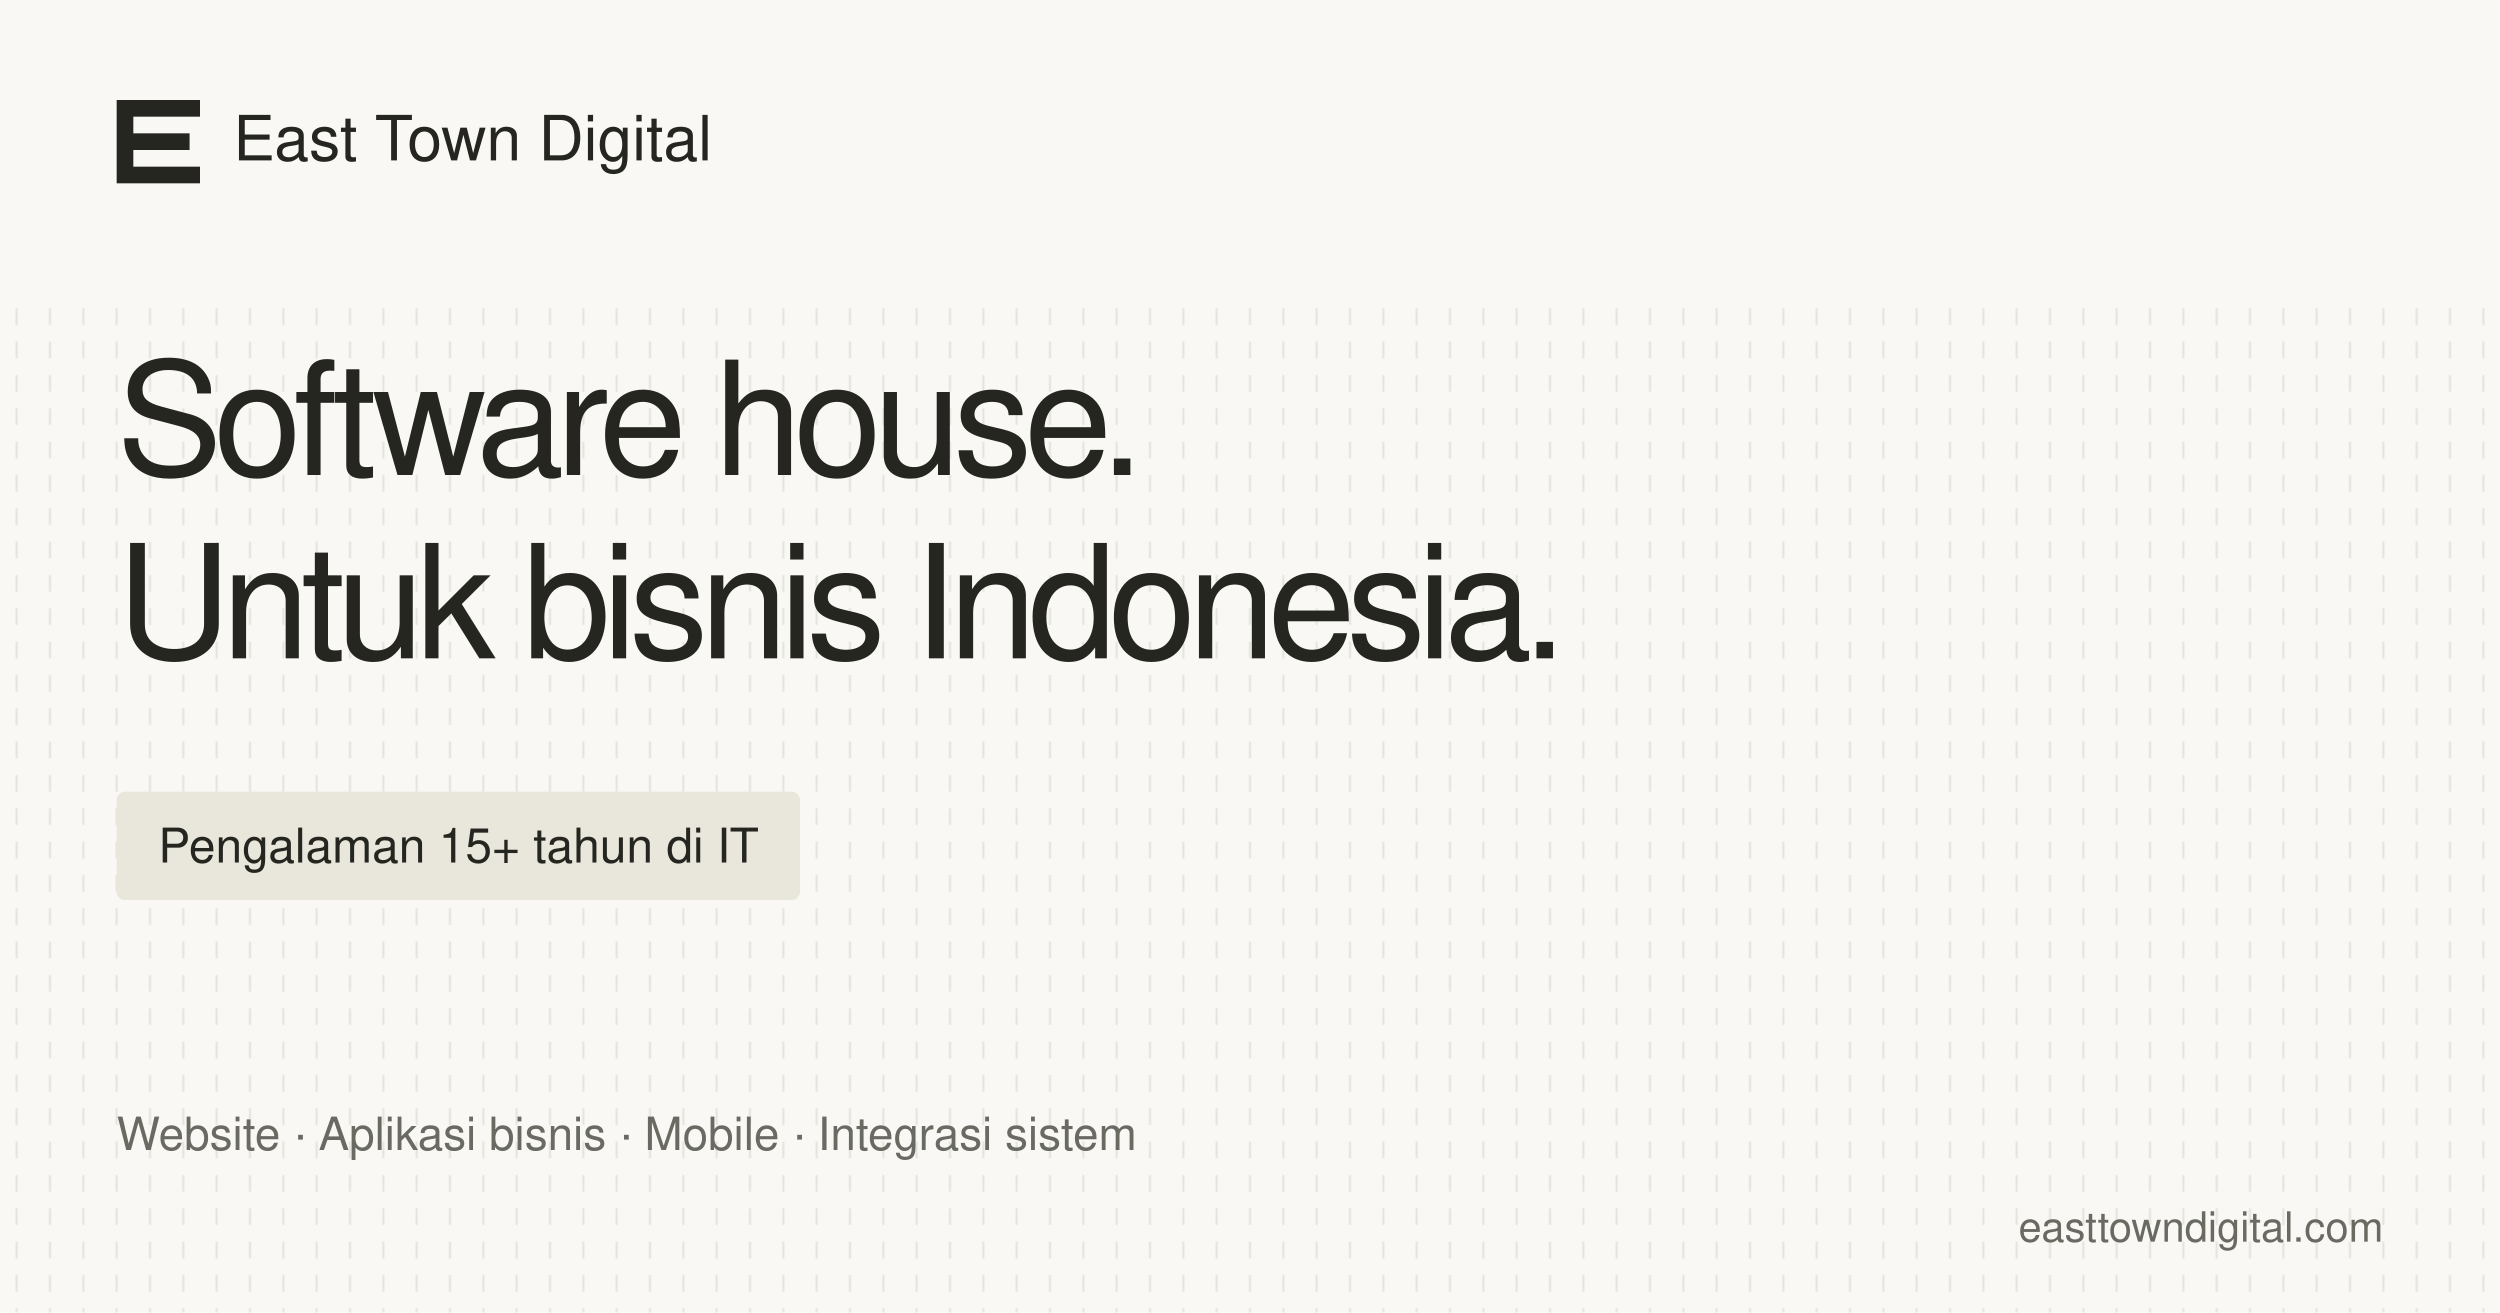
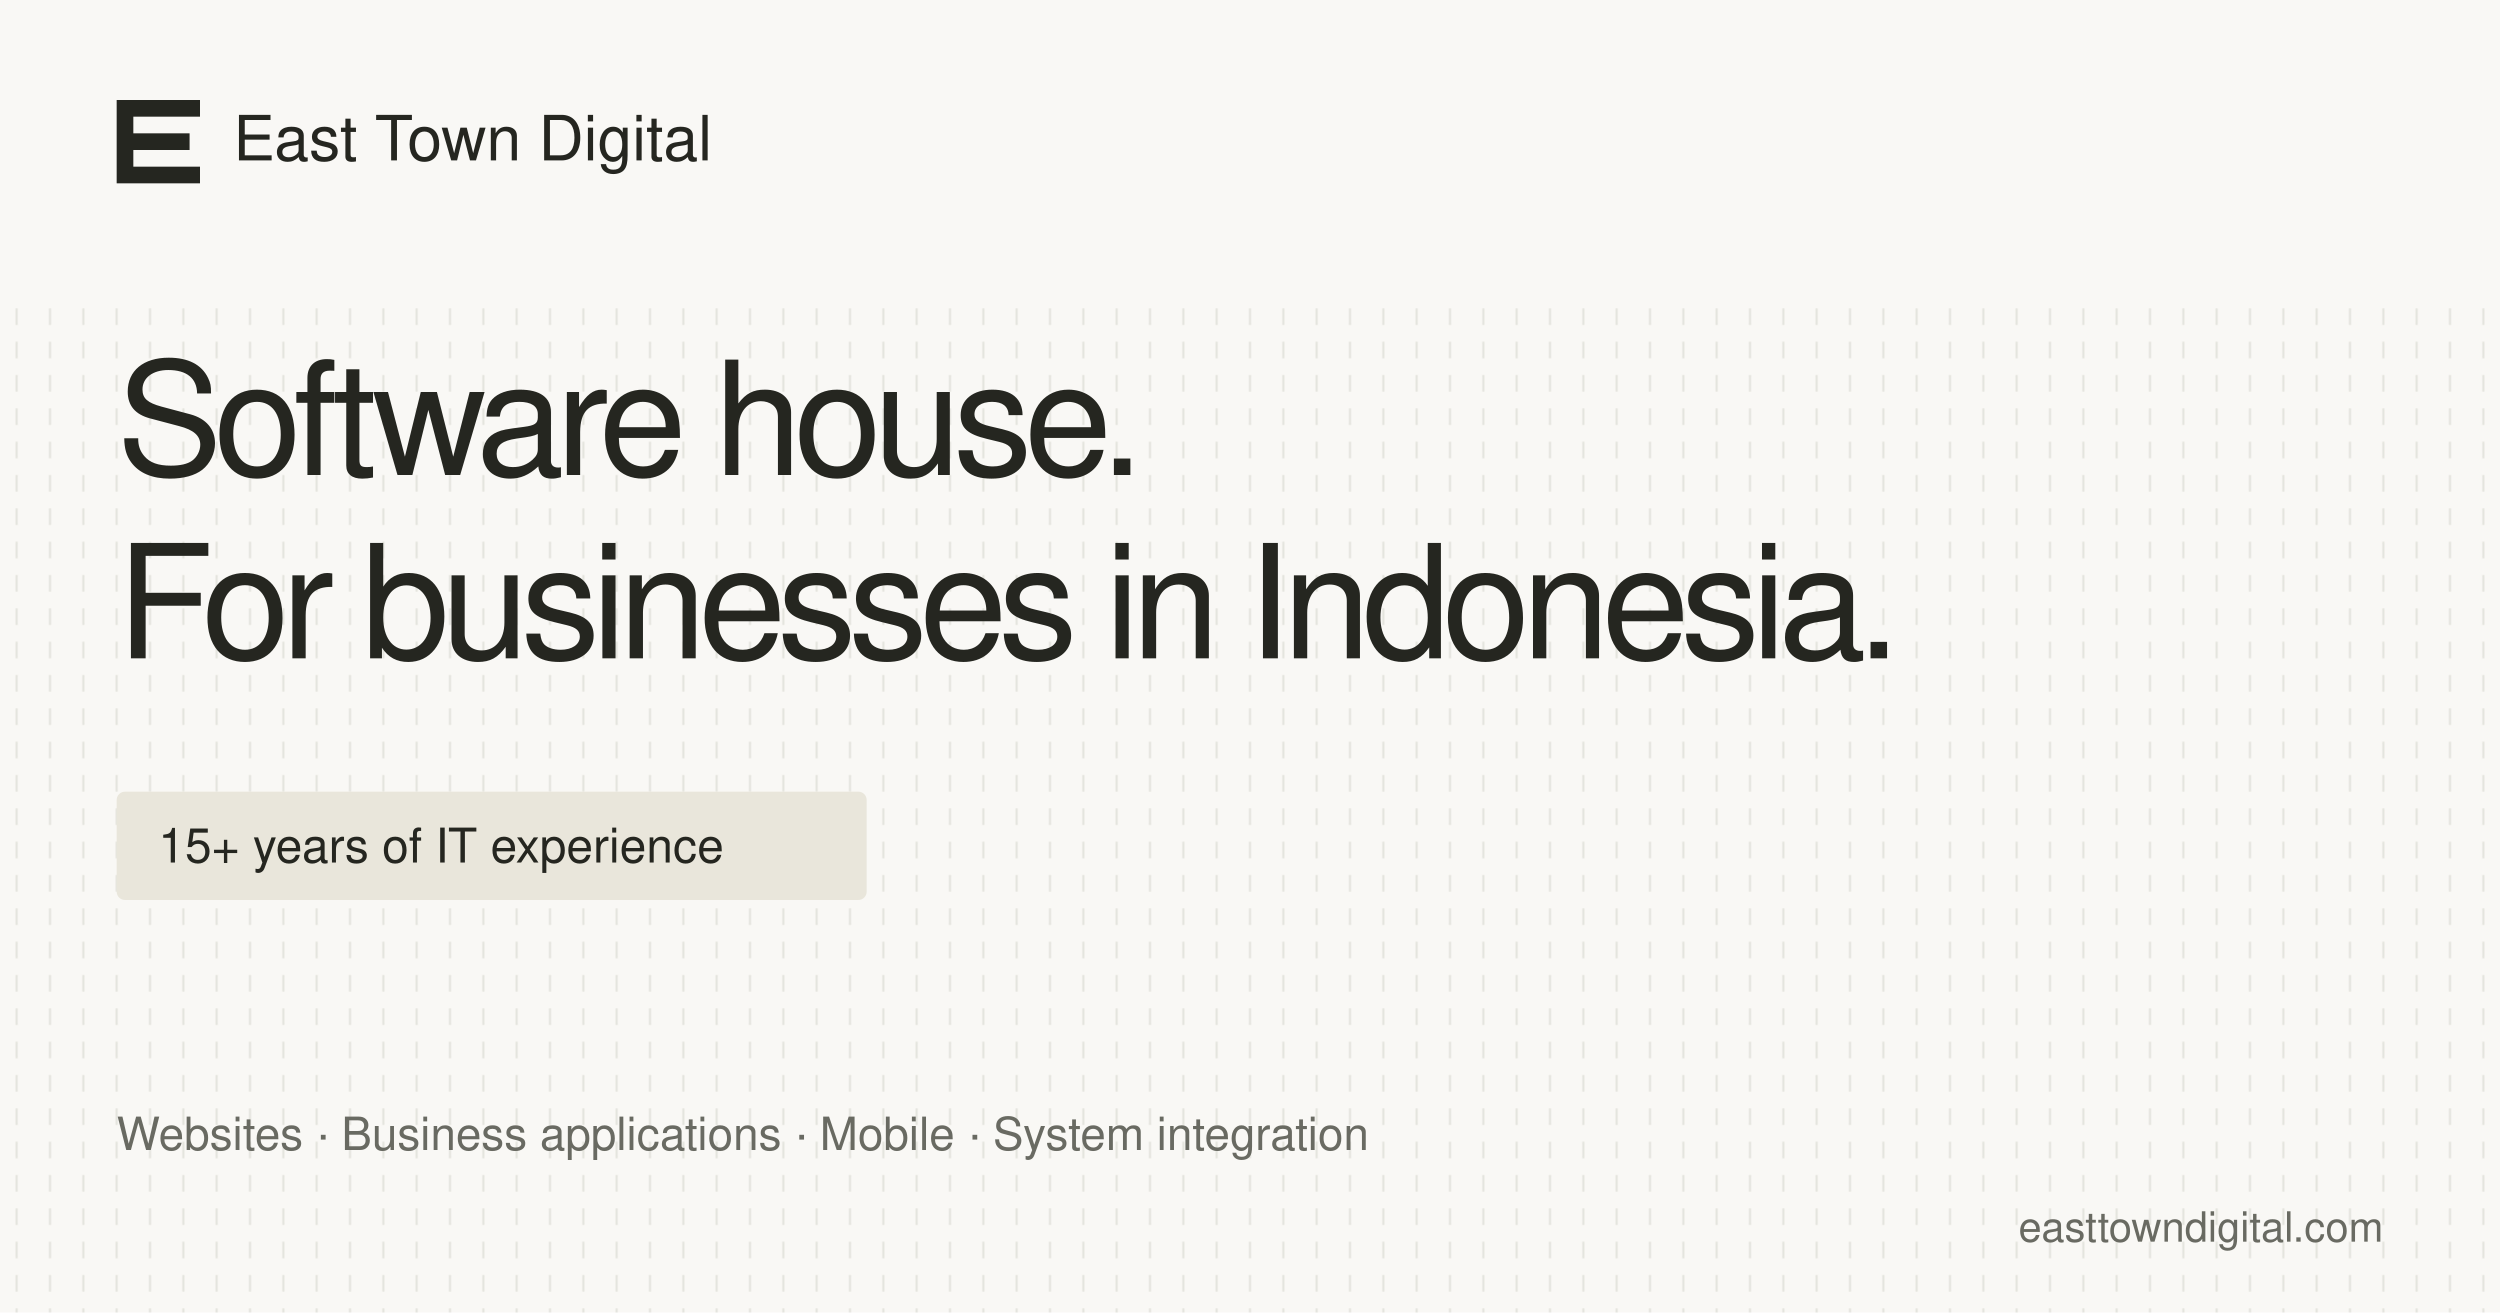
<svg xmlns="http://www.w3.org/2000/svg" width="1200" height="630" viewBox="0 0 1200 630">
  <defs>
    <pattern id="lines" width="16" height="16" patternUnits="userSpaceOnUse">
      <path d="M8 4v8" stroke="#a5a797" stroke-width="1" opacity=".24" />
    </pattern>
  </defs>
  <rect width="1200" height="630" fill="#f9f8f5" />
  <rect y="144" width="1200" height="486" fill="url(#lines)" />
  <path d="M56 48h40v8H64v8h27v8H64v8h32v8H56V48Z" fill="#252620" />
  <text x="112" y="77" font-family="Helvetica, sans-serif" font-size="30" font-weight="500" fill="#252620">East Town Digital</text>
  <text x="56" y="228" font-family="Helvetica, sans-serif" font-size="76" letter-spacing="-4" fill="#252620">Software house.</text>
-   <text x="56" y="316" font-family="Helvetica, sans-serif" font-size="76" letter-spacing="-4" fill="#252620">Untuk bisnis Indonesia.</text>
-   <rect x="56" y="380" width="328" height="52" rx="4" fill="#e9e6db" />
-   <text x="76" y="414" font-family="Helvetica, sans-serif" font-size="23" fill="#252620">Pengalaman 15+ tahun di IT</text>
-   <text x="56" y="552" font-family="Helvetica, sans-serif" font-size="22" fill="#696a62">Website · Aplikasi bisnis · Mobile · Integrasi sistem</text>
+   <text x="56" y="316" font-family="Helvetica, sans-serif" font-size="76" letter-spacing="-4" fill="#252620">For businesses in Indonesia.</text>
+   <rect x="56" y="380" width="360" height="52" rx="4" fill="#e9e6db" />
+   <text x="76" y="414" font-family="Helvetica, sans-serif" font-size="23" fill="#252620">15+ years of IT experience</text>
+   <text x="56" y="552" font-family="Helvetica, sans-serif" font-size="22" fill="#696a62">Websites · Business applications · Mobile · System integration</text>
  <text x="1144" y="596" text-anchor="end" font-family="Helvetica, sans-serif" font-size="20" fill="#696a62">easttowndigital.com</text>
</svg>
